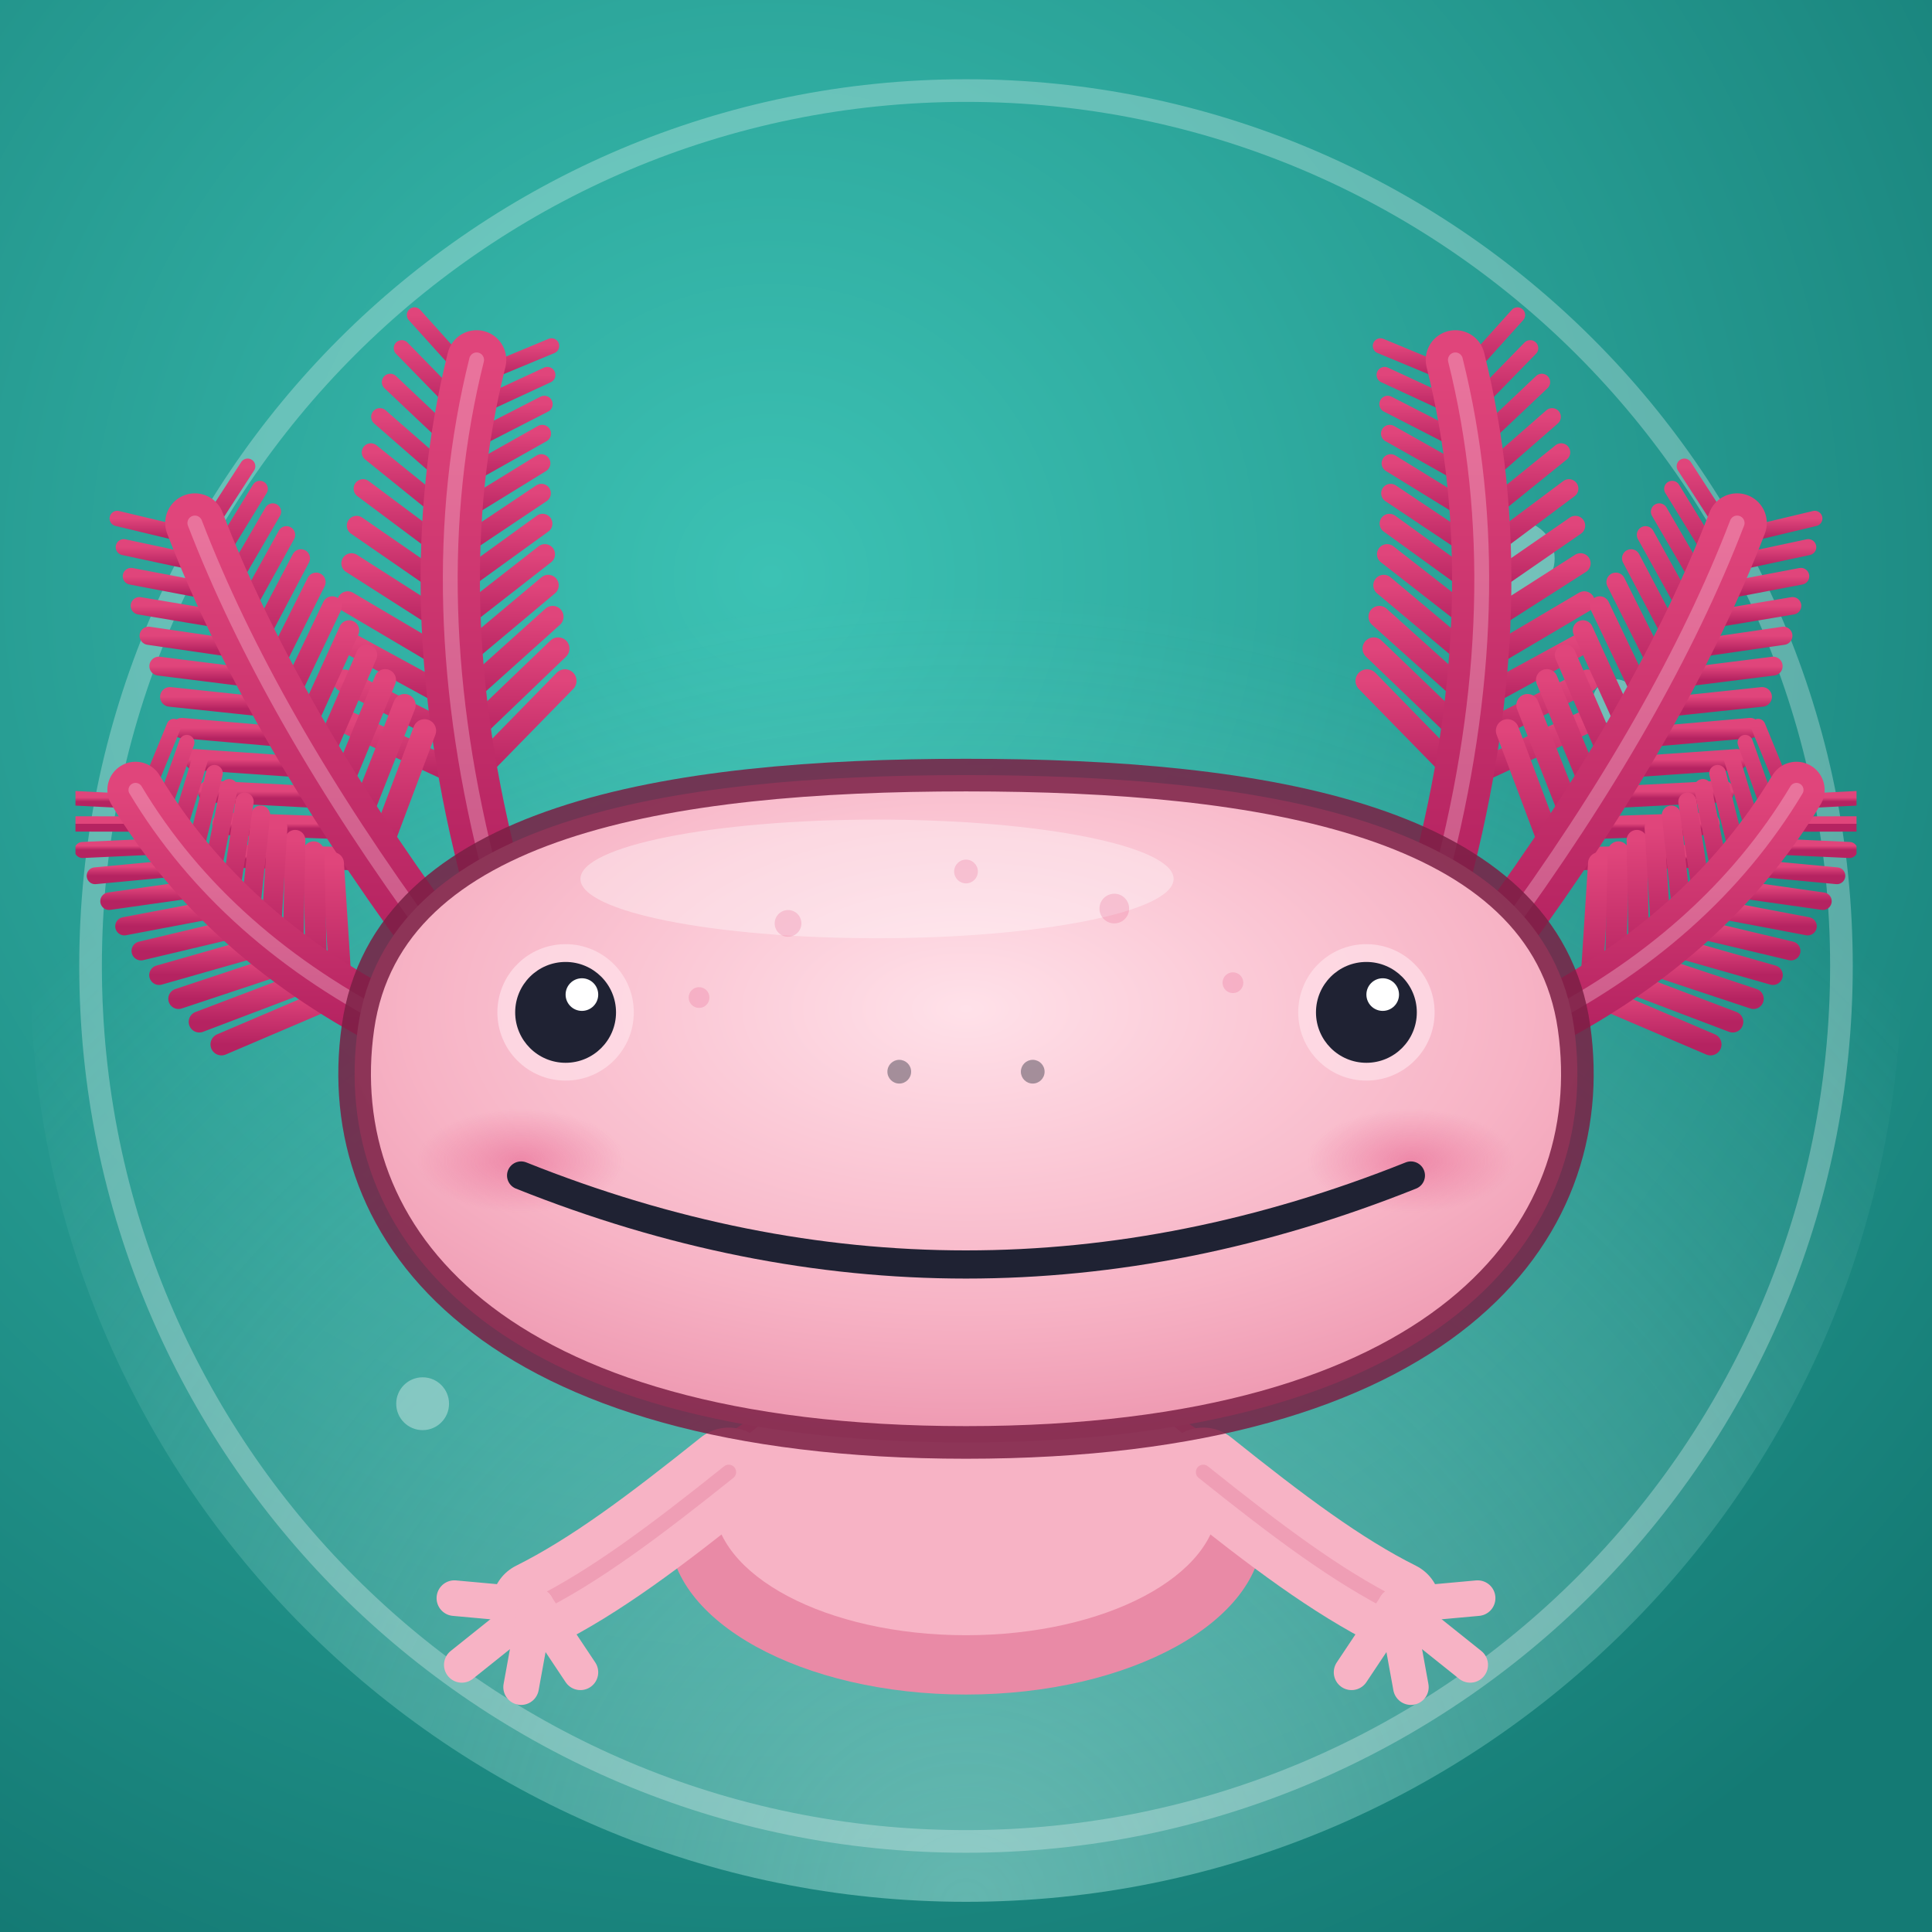
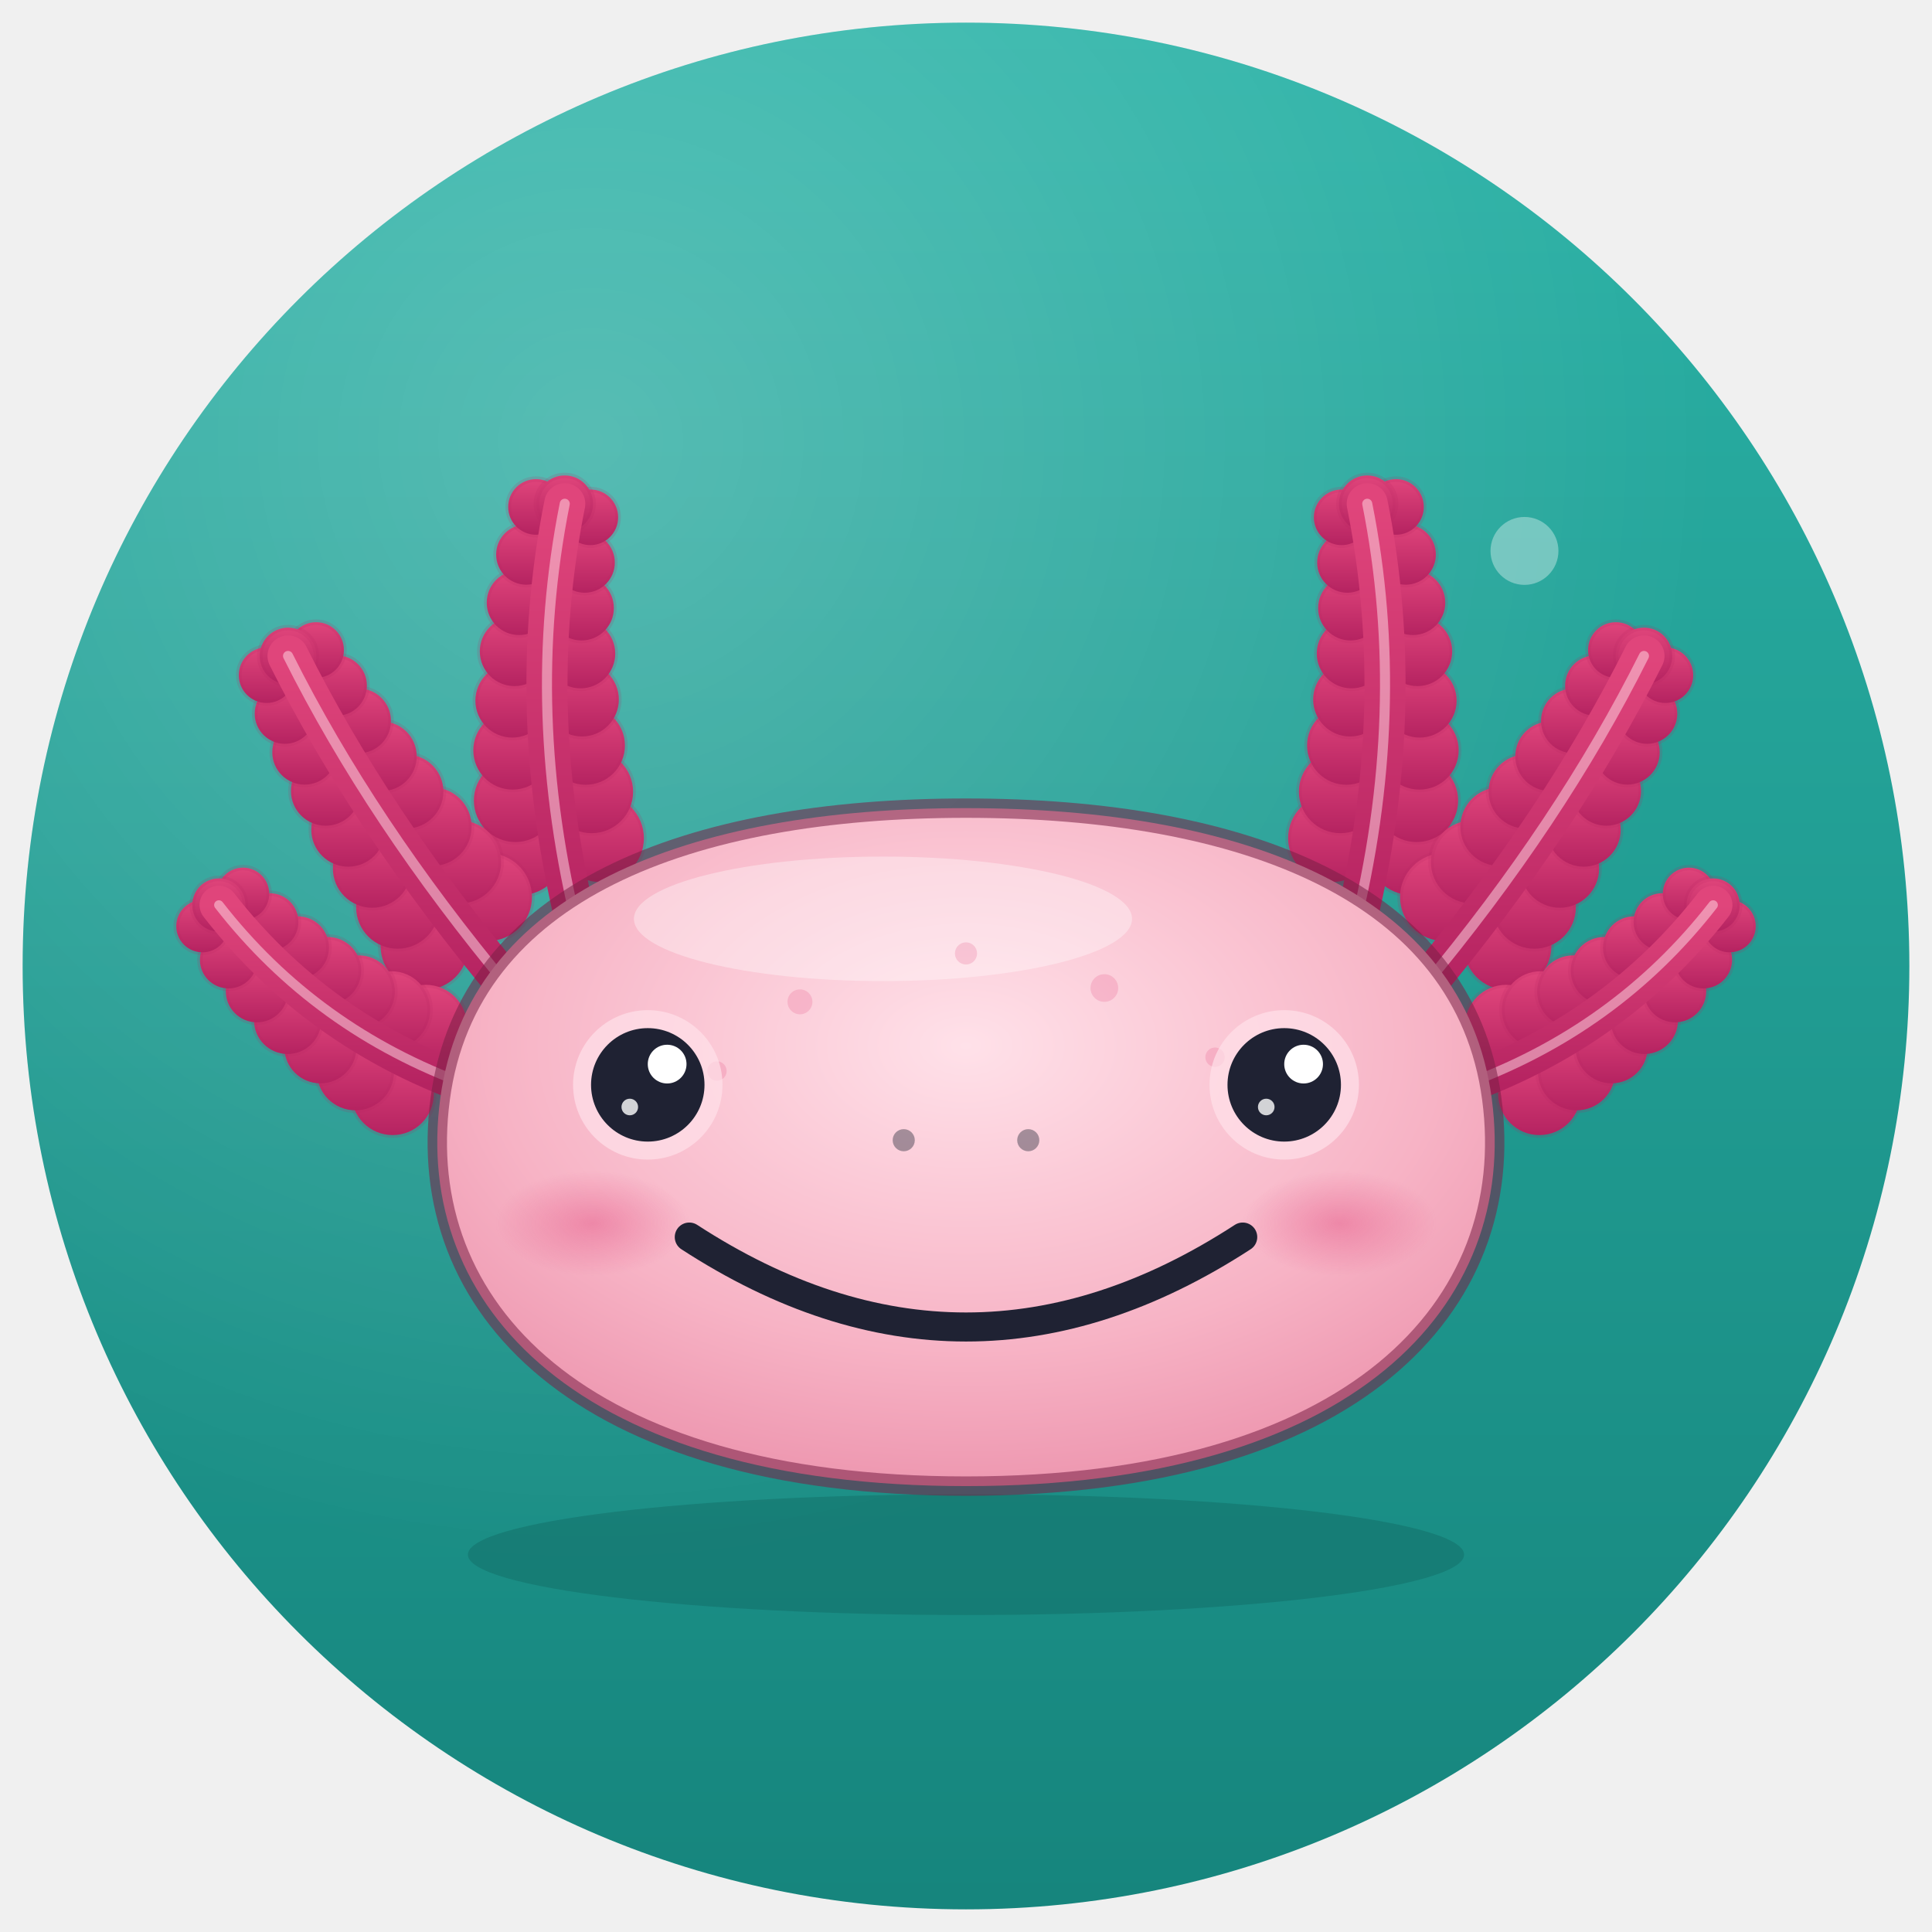
<svg xmlns="http://www.w3.org/2000/svg" viewBox="0 0 512 512">
  <defs>
-     <radialGradient id="fondo" cx="40%" cy="30%" r="80%">
-       <stop offset="0%" stop-color="#3cc2b4" />
-       <stop offset="100%" stop-color="#147a74" />
-     </radialGradient>
-     <radialGradient id="agua" cx="50%" cy="100%" r="70%">
-       <stop offset="0%" stop-color="#bff3ec" stop-opacity=".45" />
-       <stop offset="100%" stop-color="#bff3ec" stop-opacity="0" />
+     <linearGradient id="fondo" x1="0" y1="0" x2="0" y2="1">
+       <stop offset="0%" stop-color="#2bb3a7" />
+       <stop offset="100%" stop-color="#16857d" />
+     </linearGradient>
+     <radialGradient id="brillo" cx="30%" cy="22%" r="60%">
+       <stop offset="0%" stop-color="#ffffff" stop-opacity=".22" />
+       <stop offset="100%" stop-color="#ffffff" stop-opacity="0" />
    </radialGradient>
  </defs>
-   <rect width="512" height="512" fill="url(#fondo)" />
-   <circle cx="256" cy="256" r="248" fill="url(#agua)" />
-   <circle cx="256" cy="256" r="232" fill="none" stroke="#ffffff" stroke-opacity=".28" stroke-width="6" />
-   <g fill="#ffffff" opacity=".35">
-     <circle cx="402" cy="148" r="10" />
-     <circle cx="428" cy="186" r="6" />
-     <circle cx="112" cy="372" r="7" />
-   </g>
-   <svg x="20" y="60" width="472" height="393" viewBox="0 0 120 100">
+   <circle cx="256" cy="256" r="250" fill="url(#fondo)" />
+   <circle cx="256" cy="256" r="250" fill="url(#brillo)" />
+   <ellipse cx="256" cy="412" rx="132" ry="16" fill="#0d5f59" opacity=".35" />
+   <circle cx="404" cy="146" r="9" fill="#ffffff" opacity=".35" />
+   <circle cx="424" cy="178" r="5" fill="#ffffff" opacity=".3" />
+   <svg x="36" y="93" width="440" height="367" viewBox="0 0 120 100">
    <defs>
      <radialGradient id="pepe-piel" cx="50%" cy="35%" r="75%">
        <stop offset="0%" stop-color="#ffe1e9" />
        <stop offset="60%" stop-color="#f7b3c5" />
        <stop offset="100%" stop-color="#e98aa6" />
      </radialGradient>
      <linearGradient id="pepe-branquia" x1="0" y1="1" x2="0" y2="0">
        <stop offset="0%" stop-color="#b52361" />
        <stop offset="100%" stop-color="#e0457b" />
      </linearGradient>
      <radialGradient id="pepe-cachete" cx="50%" cy="50%" r="50%">
        <stop offset="0%" stop-color="#e0457b" stop-opacity="0.4" />
        <stop offset="100%" stop-color="#e0457b" stop-opacity="0" />
      </radialGradient>
    </defs>
-     <ellipse cx="60" cy="88" rx="20" ry="11" fill="#e98aa6" />
-     <ellipse cx="60" cy="86" rx="17" ry="9" fill="#f7b3c5" />
-     <g>
-       <path d="M44 84 C39 88 35 91 31 93" stroke="#f7b3c5" stroke-width="6" stroke-linecap="round" fill="none" />
-       <path d="M44 84 C39 88 35 91 31 93" stroke="#e98aa6" stroke-opacity="0.5" stroke-width="1" stroke-linecap="round" fill="none" />
-       <line x1="31" y1="93" x2="25.5" y2="92.5" stroke="#f7b3c5" stroke-width="2.4" stroke-linecap="round" />
-       <line x1="31" y1="93" x2="26" y2="97" stroke="#f7b3c5" stroke-width="2.4" stroke-linecap="round" />
-       <line x1="31" y1="93" x2="30" y2="98.5" stroke="#f7b3c5" stroke-width="2.4" stroke-linecap="round" />
-       <line x1="31" y1="93" x2="34" y2="97.5" stroke="#f7b3c5" stroke-width="2.4" stroke-linecap="round" />
-     </g>
-     <g transform="translate(120 0) scale(-1 1)">
-       <g>
-         <path d="M44 84 C39 88 35 91 31 93" stroke="#f7b3c5" stroke-width="6" stroke-linecap="round" fill="none" />
-         <path d="M44 84 C39 88 35 91 31 93" stroke="#e98aa6" stroke-opacity="0.5" stroke-width="1" stroke-linecap="round" fill="none" />
-         <line x1="31" y1="93" x2="25.5" y2="92.5" stroke="#f7b3c5" stroke-width="2.4" stroke-linecap="round" />
-         <line x1="31" y1="93" x2="26" y2="97" stroke="#f7b3c5" stroke-width="2.4" stroke-linecap="round" />
-         <line x1="31" y1="93" x2="30" y2="98.5" stroke="#f7b3c5" stroke-width="2.4" stroke-linecap="round" />
-         <line x1="31" y1="93" x2="34" y2="97.5" stroke="#f7b3c5" stroke-width="2.4" stroke-linecap="round" />
-       </g>
-     </g>
-     <g class="pepe-branquias-izq" style="transform-origin:25px 48px">
-       <g>
-         <line x1="26.492" y1="37.257" x2="32.957" y2="30.644" stroke="url(#pepe-branquia)" stroke-width="1.559" stroke-linecap="round" />
-         <line x1="26.492" y1="37.257" x2="18.103" y2="33.364" stroke="url(#pepe-branquia)" stroke-width="1.559" stroke-linecap="round" />
-         <line x1="26.058" y1="34.654" x2="32.505" y2="28.468" stroke="url(#pepe-branquia)" stroke-width="1.511" stroke-linecap="round" />
-         <line x1="26.058" y1="34.654" x2="18.077" y2="30.636" stroke="url(#pepe-branquia)" stroke-width="1.511" stroke-linecap="round" />
-         <line x1="25.714" y1="32.082" x2="32.129" y2="26.321" stroke="url(#pepe-branquia)" stroke-width="1.464" stroke-linecap="round" />
-         <line x1="25.714" y1="32.082" x2="18.146" y2="27.952" stroke="url(#pepe-branquia)" stroke-width="1.464" stroke-linecap="round" />
-         <line x1="25.461" y1="29.539" x2="31.828" y2="24.202" stroke="url(#pepe-branquia)" stroke-width="1.416" stroke-linecap="round" />
-         <line x1="25.461" y1="29.539" x2="18.307" y2="25.313" stroke="url(#pepe-branquia)" stroke-width="1.416" stroke-linecap="round" />
-         <line x1="25.298" y1="27.027" x2="31.602" y2="22.109" stroke="url(#pepe-branquia)" stroke-width="1.368" stroke-linecap="round" />
-         <line x1="25.298" y1="27.027" x2="18.562" y2="22.721" stroke="url(#pepe-branquia)" stroke-width="1.368" stroke-linecap="round" />
-         <line x1="25.226" y1="24.544" x2="31.449" y2="20.041" stroke="url(#pepe-branquia)" stroke-width="1.321" stroke-linecap="round" />
-         <line x1="25.226" y1="24.544" x2="18.907" y2="20.177" stroke="url(#pepe-branquia)" stroke-width="1.321" stroke-linecap="round" />
-         <line x1="25.245" y1="22.092" x2="31.369" y2="17.996" stroke="url(#pepe-branquia)" stroke-width="1.273" stroke-linecap="round" />
-         <line x1="25.245" y1="22.092" x2="19.342" y2="17.682" stroke="url(#pepe-branquia)" stroke-width="1.273" stroke-linecap="round" />
-         <line x1="25.354" y1="19.671" x2="31.362" y2="15.973" stroke="url(#pepe-branquia)" stroke-width="1.225" stroke-linecap="round" />
-         <line x1="25.354" y1="19.671" x2="19.866" y2="15.237" stroke="url(#pepe-branquia)" stroke-width="1.225" stroke-linecap="round" />
-         <line x1="25.553" y1="17.279" x2="31.427" y2="13.97" stroke="url(#pepe-branquia)" stroke-width="1.178" stroke-linecap="round" />
-         <line x1="25.553" y1="17.279" x2="20.477" y2="12.843" stroke="url(#pepe-branquia)" stroke-width="1.178" stroke-linecap="round" />
-         <line x1="25.843" y1="14.917" x2="31.563" y2="11.985" stroke="url(#pepe-branquia)" stroke-width="1.13" stroke-linecap="round" />
-         <line x1="25.843" y1="14.917" x2="21.173" y2="10.5" stroke="url(#pepe-branquia)" stroke-width="1.13" stroke-linecap="round" />
-         <line x1="26.223" y1="12.586" x2="31.772" y2="10.016" stroke="url(#pepe-branquia)" stroke-width="1.083" stroke-linecap="round" />
-         <line x1="26.223" y1="12.586" x2="21.952" y2="8.211" stroke="url(#pepe-branquia)" stroke-width="1.083" stroke-linecap="round" />
-         <line x1="26.694" y1="10.285" x2="32.052" y2="8.06" stroke="url(#pepe-branquia)" stroke-width="1.035" stroke-linecap="round" />
-         <line x1="26.694" y1="10.285" x2="22.812" y2="5.974" stroke="url(#pepe-branquia)" stroke-width="1.035" stroke-linecap="round" />
-         <path d="M28 44 Q23 25 27 9" stroke="url(#pepe-branquia)" stroke-width="4" stroke-linecap="round" fill="none" />
-         <path d="M28 44 Q23 25 27 9" stroke="#ffe1e9" stroke-opacity="0.3" stroke-width="1" stroke-linecap="round" fill="none" />
-       </g>
-       <g>
-         <line x1="20.234" y1="42.665" x2="23.489" y2="34.008" stroke="url(#pepe-branquia)" stroke-width="1.559" stroke-linecap="round" />
-         <line x1="20.234" y1="42.665" x2="10.988" y2="42.479" stroke="url(#pepe-branquia)" stroke-width="1.559" stroke-linecap="round" />
-         <line x1="18.858" y1="40.599" x2="22.134" y2="32.286" stroke="url(#pepe-branquia)" stroke-width="1.511" stroke-linecap="round" />
-         <line x1="18.858" y1="40.599" x2="9.928" y2="40.279" stroke="url(#pepe-branquia)" stroke-width="1.511" stroke-linecap="round" />
-         <line x1="17.541" y1="38.553" x2="20.833" y2="30.584" stroke="url(#pepe-branquia)" stroke-width="1.464" stroke-linecap="round" />
-         <line x1="17.541" y1="38.553" x2="8.931" y2="38.103" stroke="url(#pepe-branquia)" stroke-width="1.464" stroke-linecap="round" />
-         <line x1="16.285" y1="36.527" x2="19.588" y2="28.903" stroke="url(#pepe-branquia)" stroke-width="1.416" stroke-linecap="round" />
-         <line x1="16.285" y1="36.527" x2="7.997" y2="35.952" stroke="url(#pepe-branquia)" stroke-width="1.416" stroke-linecap="round" />
-         <line x1="15.09" y1="34.521" x2="18.398" y2="27.242" stroke="url(#pepe-branquia)" stroke-width="1.368" stroke-linecap="round" />
-         <line x1="15.09" y1="34.521" x2="7.125" y2="33.826" stroke="url(#pepe-branquia)" stroke-width="1.368" stroke-linecap="round" />
-         <line x1="13.954" y1="32.535" x2="17.262" y2="25.602" stroke="url(#pepe-branquia)" stroke-width="1.321" stroke-linecap="round" />
-         <line x1="13.954" y1="32.535" x2="6.316" y2="31.725" stroke="url(#pepe-branquia)" stroke-width="1.321" stroke-linecap="round" />
-         <line x1="12.879" y1="30.57" x2="16.18" y2="23.982" stroke="url(#pepe-branquia)" stroke-width="1.273" stroke-linecap="round" />
-         <line x1="12.879" y1="30.57" x2="5.569" y2="29.651" stroke="url(#pepe-branquia)" stroke-width="1.273" stroke-linecap="round" />
-         <line x1="11.865" y1="28.624" x2="15.151" y2="22.382" stroke="url(#pepe-branquia)" stroke-width="1.225" stroke-linecap="round" />
-         <line x1="11.865" y1="28.624" x2="4.884" y2="27.604" stroke="url(#pepe-branquia)" stroke-width="1.225" stroke-linecap="round" />
-         <line x1="10.91" y1="26.699" x2="14.176" y2="20.801" stroke="url(#pepe-branquia)" stroke-width="1.178" stroke-linecap="round" />
-         <line x1="10.91" y1="26.699" x2="4.262" y2="25.584" stroke="url(#pepe-branquia)" stroke-width="1.178" stroke-linecap="round" />
-         <line x1="10.017" y1="24.793" x2="13.252" y2="19.239" stroke="url(#pepe-branquia)" stroke-width="1.13" stroke-linecap="round" />
-         <line x1="10.017" y1="24.793" x2="3.702" y2="23.592" stroke="url(#pepe-branquia)" stroke-width="1.13" stroke-linecap="round" />
-         <line x1="9.183" y1="22.908" x2="12.381" y2="17.696" stroke="url(#pepe-branquia)" stroke-width="1.083" stroke-linecap="round" />
-         <line x1="9.183" y1="22.908" x2="3.204" y2="21.629" stroke="url(#pepe-branquia)" stroke-width="1.083" stroke-linecap="round" />
-         <line x1="8.41" y1="21.043" x2="11.56" y2="16.172" stroke="url(#pepe-branquia)" stroke-width="1.035" stroke-linecap="round" />
-         <line x1="8.41" y1="21.043" x2="2.767" y2="19.695" stroke="url(#pepe-branquia)" stroke-width="1.035" stroke-linecap="round" />
-         <path d="M24 48 Q13 33 8 20" stroke="url(#pepe-branquia)" stroke-width="4" stroke-linecap="round" fill="none" />
-         <path d="M24 48 Q13 33 8 20" stroke="#ffe1e9" stroke-opacity="0.3" stroke-width="1" stroke-linecap="round" fill="none" />
-       </g>
-       <g>
-         <line x1="17.874" y1="51.71" x2="17.313" y2="42.942" stroke="url(#pepe-branquia)" stroke-width="1.481" stroke-linecap="round" />
-         <line x1="17.874" y1="51.71" x2="9.794" y2="55.16" stroke="url(#pepe-branquia)" stroke-width="1.481" stroke-linecap="round" />
-         <line x1="16.207" y1="50.638" x2="16.01" y2="42.182" stroke="url(#pepe-branquia)" stroke-width="1.431" stroke-linecap="round" />
-         <line x1="16.207" y1="50.638" x2="8.3" y2="53.641" stroke="url(#pepe-branquia)" stroke-width="1.431" stroke-linecap="round" />
-         <line x1="14.613" y1="49.516" x2="14.764" y2="41.387" stroke="url(#pepe-branquia)" stroke-width="1.381" stroke-linecap="round" />
-         <line x1="14.613" y1="49.516" x2="6.898" y2="52.082" stroke="url(#pepe-branquia)" stroke-width="1.381" stroke-linecap="round" />
-         <line x1="13.092" y1="48.346" x2="13.575" y2="40.558" stroke="url(#pepe-branquia)" stroke-width="1.332" stroke-linecap="round" />
-         <line x1="13.092" y1="48.346" x2="5.588" y2="50.486" stroke="url(#pepe-branquia)" stroke-width="1.332" stroke-linecap="round" />
-         <line x1="11.644" y1="47.128" x2="12.438" y2="39.694" stroke="url(#pepe-branquia)" stroke-width="1.282" stroke-linecap="round" />
-         <line x1="11.644" y1="47.128" x2="4.371" y2="48.855" stroke="url(#pepe-branquia)" stroke-width="1.282" stroke-linecap="round" />
-         <line x1="10.269" y1="45.86" x2="11.352" y2="38.794" stroke="url(#pepe-branquia)" stroke-width="1.232" stroke-linecap="round" />
-         <line x1="10.269" y1="45.86" x2="3.246" y2="47.193" stroke="url(#pepe-branquia)" stroke-width="1.232" stroke-linecap="round" />
-         <line x1="8.967" y1="44.544" x2="10.313" y2="37.857" stroke="url(#pepe-branquia)" stroke-width="1.182" stroke-linecap="round" />
-         <line x1="8.967" y1="44.544" x2="2.214" y2="45.503" stroke="url(#pepe-branquia)" stroke-width="1.182" stroke-linecap="round" />
-         <line x1="7.738" y1="43.18" x2="9.318" y2="36.881" stroke="url(#pepe-branquia)" stroke-width="1.133" stroke-linecap="round" />
-         <line x1="7.738" y1="43.18" x2="1.273" y2="43.788" stroke="url(#pepe-branquia)" stroke-width="1.133" stroke-linecap="round" />
-         <line x1="6.582" y1="41.766" x2="8.367" y2="35.864" stroke="url(#pepe-branquia)" stroke-width="1.083" stroke-linecap="round" />
-         <line x1="6.582" y1="41.766" x2="0.423" y2="42.05" stroke="url(#pepe-branquia)" stroke-width="1.083" stroke-linecap="round" />
-         <line x1="5.5" y1="40.304" x2="7.456" y2="34.803" stroke="url(#pepe-branquia)" stroke-width="1.033" stroke-linecap="round" />
-         <line x1="5.5" y1="40.304" x2="-0.339" y2="40.291" stroke="url(#pepe-branquia)" stroke-width="1.033" stroke-linecap="round" />
-         <line x1="4.49" y1="38.794" x2="6.585" y2="33.696" stroke="url(#pepe-branquia)" stroke-width="0.983" stroke-linecap="round" />
-         <line x1="4.49" y1="38.794" x2="-1.015" y2="38.516" stroke="url(#pepe-branquia)" stroke-width="0.983" stroke-linecap="round" />
-         <path d="M22 54 Q10 48 4 38" stroke="url(#pepe-branquia)" stroke-width="3.8" stroke-linecap="round" fill="none" />
-         <path d="M22 54 Q10 48 4 38" stroke="#ffe1e9" stroke-opacity="0.3" stroke-width="0.95" stroke-linecap="round" fill="none" />
-       </g>
-     </g>
-     <g class="pepe-branquias-der" style="transform-origin:95px 48px">
+     <g class="pepe-branquias-izq" style="transform-origin:28px 47px">
+       <g>
+         <g fill="url(#pepe-branquia)" stroke="#b52361" stroke-opacity="0.15" stroke-width="0.4">
+           <circle cx="33.55" cy="35.17" r="3.17" />
+           <circle cx="27.81" cy="36.11" r="3.17" />
+           <circle cx="32.94" cy="31.81" r="3.00" />
+           <circle cx="27.43" cy="32.45" r="3.00" />
+           <circle cx="32.51" cy="28.47" r="2.84" />
+           <circle cx="27.23" cy="28.82" r="2.84" />
+           <circle cx="32.24" cy="25.15" r="2.67" />
+           <circle cx="27.21" cy="25.23" r="2.67" />
+           <circle cx="32.14" cy="21.83" r="2.51" />
+           <circle cx="27.37" cy="21.67" r="2.51" />
+           <circle cx="32.21" cy="18.54" r="2.34" />
+           <circle cx="27.70" cy="18.15" r="2.34" />
+           <circle cx="32.44" cy="15.25" r="2.18" />
+           <circle cx="28.22" cy="14.67" r="2.18" />
+           <circle cx="32.85" cy="11.98" r="2.01" />
+           <circle cx="28.92" cy="11.23" r="2.01" />
+           <circle cx="31" cy="11" r="2.046" />
+         </g>
+         <path d="M32 42 Q28 26 31 11" stroke="url(#pepe-branquia)" stroke-width="2.97" stroke-linecap="round" fill="none" />
+         <path d="M32 42 Q28 26 31 11" stroke="#ffe1e9" stroke-opacity="0.5" stroke-width="0.726" stroke-linecap="round" fill="none" />
+       </g>
+       <g>
+         <g fill="url(#pepe-branquia)" stroke="#b52361" stroke-opacity="0.15" stroke-width="0.4">
+           <circle cx="25.46" cy="39.43" r="3.17" />
+           <circle cx="20.86" cy="42.97" r="3.17" />
+           <circle cx="23.40" cy="36.89" r="3.00" />
+           <circle cx="18.92" cy="40.16" r="3.00" />
+           <circle cx="21.43" cy="34.34" r="2.84" />
+           <circle cx="17.08" cy="37.36" r="2.84" />
+           <circle cx="19.56" cy="31.80" r="2.67" />
+           <circle cx="15.35" cy="34.56" r="2.67" />
+           <circle cx="17.79" cy="29.25" r="2.51" />
+           <circle cx="13.72" cy="31.76" r="2.51" />
+           <circle cx="16.10" cy="26.69" r="2.34" />
+           <circle cx="12.20" cy="28.96" r="2.34" />
+           <circle cx="14.52" cy="24.14" r="2.18" />
+           <circle cx="10.77" cy="26.17" r="2.18" />
+           <circle cx="13.03" cy="21.57" r="2.01" />
+           <circle cx="9.45" cy="23.39" r="2.01" />
+           <circle cx="11" cy="22" r="2.046" />
+         </g>
+         <path d="M27 46 Q17 34 11 22" stroke="url(#pepe-branquia)" stroke-width="2.97" stroke-linecap="round" fill="none" />
+         <path d="M27 46 Q17 34 11 22" stroke="#ffe1e9" stroke-opacity="0.5" stroke-width="0.726" stroke-linecap="round" fill="none" />
+       </g>
+       <g>
+         <g fill="url(#pepe-branquia)" stroke="#b52361" stroke-opacity="0.15" stroke-width="0.4">
+           <circle cx="20.96" cy="48.75" r="2.98" />
+           <circle cx="18.56" cy="53.65" r="2.98" />
+           <circle cx="18.48" cy="47.58" r="2.79" />
+           <circle cx="15.87" cy="52.05" r="2.79" />
+           <circle cx="16.11" cy="46.25" r="2.61" />
+           <circle cx="13.34" cy="50.28" r="2.61" />
+           <circle cx="13.86" cy="44.74" r="2.43" />
+           <circle cx="10.97" cy="48.34" r="2.43" />
+           <circle cx="11.71" cy="43.07" r="2.25" />
+           <circle cx="8.75" cy="46.23" r="2.25" />
+           <circle cx="9.68" cy="41.22" r="2.07" />
+           <circle cx="6.70" cy="43.96" r="2.07" />
+           <circle cx="7.75" cy="39.19" r="1.89" />
+           <circle cx="4.81" cy="41.53" r="1.89" />
+           <circle cx="6" cy="40" r="1.922" />
+         </g>
+         <path d="M24 53 Q13 49 6 40" stroke="url(#pepe-branquia)" stroke-width="2.79" stroke-linecap="round" fill="none" />
+         <path d="M24 53 Q13 49 6 40" stroke="#ffe1e9" stroke-opacity="0.5" stroke-width="0.682" stroke-linecap="round" fill="none" />
+       </g>
+     </g>
+     <g class="pepe-branquias-der" style="transform-origin:92px 47px">
      <g transform="translate(120 0) scale(-1 1)">
        <g>
-           <line x1="26.492" y1="37.257" x2="32.957" y2="30.644" stroke="url(#pepe-branquia)" stroke-width="1.559" stroke-linecap="round" />
-           <line x1="26.492" y1="37.257" x2="18.103" y2="33.364" stroke="url(#pepe-branquia)" stroke-width="1.559" stroke-linecap="round" />
-           <line x1="26.058" y1="34.654" x2="32.505" y2="28.468" stroke="url(#pepe-branquia)" stroke-width="1.511" stroke-linecap="round" />
-           <line x1="26.058" y1="34.654" x2="18.077" y2="30.636" stroke="url(#pepe-branquia)" stroke-width="1.511" stroke-linecap="round" />
-           <line x1="25.714" y1="32.082" x2="32.129" y2="26.321" stroke="url(#pepe-branquia)" stroke-width="1.464" stroke-linecap="round" />
-           <line x1="25.714" y1="32.082" x2="18.146" y2="27.952" stroke="url(#pepe-branquia)" stroke-width="1.464" stroke-linecap="round" />
-           <line x1="25.461" y1="29.539" x2="31.828" y2="24.202" stroke="url(#pepe-branquia)" stroke-width="1.416" stroke-linecap="round" />
-           <line x1="25.461" y1="29.539" x2="18.307" y2="25.313" stroke="url(#pepe-branquia)" stroke-width="1.416" stroke-linecap="round" />
-           <line x1="25.298" y1="27.027" x2="31.602" y2="22.109" stroke="url(#pepe-branquia)" stroke-width="1.368" stroke-linecap="round" />
-           <line x1="25.298" y1="27.027" x2="18.562" y2="22.721" stroke="url(#pepe-branquia)" stroke-width="1.368" stroke-linecap="round" />
-           <line x1="25.226" y1="24.544" x2="31.449" y2="20.041" stroke="url(#pepe-branquia)" stroke-width="1.321" stroke-linecap="round" />
-           <line x1="25.226" y1="24.544" x2="18.907" y2="20.177" stroke="url(#pepe-branquia)" stroke-width="1.321" stroke-linecap="round" />
-           <line x1="25.245" y1="22.092" x2="31.369" y2="17.996" stroke="url(#pepe-branquia)" stroke-width="1.273" stroke-linecap="round" />
-           <line x1="25.245" y1="22.092" x2="19.342" y2="17.682" stroke="url(#pepe-branquia)" stroke-width="1.273" stroke-linecap="round" />
-           <line x1="25.354" y1="19.671" x2="31.362" y2="15.973" stroke="url(#pepe-branquia)" stroke-width="1.225" stroke-linecap="round" />
-           <line x1="25.354" y1="19.671" x2="19.866" y2="15.237" stroke="url(#pepe-branquia)" stroke-width="1.225" stroke-linecap="round" />
-           <line x1="25.553" y1="17.279" x2="31.427" y2="13.97" stroke="url(#pepe-branquia)" stroke-width="1.178" stroke-linecap="round" />
-           <line x1="25.553" y1="17.279" x2="20.477" y2="12.843" stroke="url(#pepe-branquia)" stroke-width="1.178" stroke-linecap="round" />
-           <line x1="25.843" y1="14.917" x2="31.563" y2="11.985" stroke="url(#pepe-branquia)" stroke-width="1.13" stroke-linecap="round" />
-           <line x1="25.843" y1="14.917" x2="21.173" y2="10.5" stroke="url(#pepe-branquia)" stroke-width="1.13" stroke-linecap="round" />
-           <line x1="26.223" y1="12.586" x2="31.772" y2="10.016" stroke="url(#pepe-branquia)" stroke-width="1.083" stroke-linecap="round" />
-           <line x1="26.223" y1="12.586" x2="21.952" y2="8.211" stroke="url(#pepe-branquia)" stroke-width="1.083" stroke-linecap="round" />
-           <line x1="26.694" y1="10.285" x2="32.052" y2="8.06" stroke="url(#pepe-branquia)" stroke-width="1.035" stroke-linecap="round" />
-           <line x1="26.694" y1="10.285" x2="22.812" y2="5.974" stroke="url(#pepe-branquia)" stroke-width="1.035" stroke-linecap="round" />
-           <path d="M28 44 Q23 25 27 9" stroke="url(#pepe-branquia)" stroke-width="4" stroke-linecap="round" fill="none" />
-           <path d="M28 44 Q23 25 27 9" stroke="#ffe1e9" stroke-opacity="0.3" stroke-width="1" stroke-linecap="round" fill="none" />
+           <g fill="url(#pepe-branquia)" stroke="#b52361" stroke-opacity="0.15" stroke-width="0.4">
+             <circle cx="33.55" cy="35.17" r="3.17" />
+             <circle cx="27.81" cy="36.11" r="3.17" />
+             <circle cx="32.94" cy="31.81" r="3.00" />
+             <circle cx="27.43" cy="32.45" r="3.00" />
+             <circle cx="32.51" cy="28.47" r="2.84" />
+             <circle cx="27.23" cy="28.82" r="2.84" />
+             <circle cx="32.24" cy="25.15" r="2.67" />
+             <circle cx="27.21" cy="25.23" r="2.67" />
+             <circle cx="32.14" cy="21.83" r="2.51" />
+             <circle cx="27.37" cy="21.67" r="2.51" />
+             <circle cx="32.21" cy="18.54" r="2.34" />
+             <circle cx="27.70" cy="18.15" r="2.34" />
+             <circle cx="32.44" cy="15.25" r="2.18" />
+             <circle cx="28.22" cy="14.67" r="2.18" />
+             <circle cx="32.85" cy="11.98" r="2.01" />
+             <circle cx="28.92" cy="11.23" r="2.01" />
+             <circle cx="31" cy="11" r="2.046" />
+           </g>
+           <path d="M32 42 Q28 26 31 11" stroke="url(#pepe-branquia)" stroke-width="2.97" stroke-linecap="round" fill="none" />
+           <path d="M32 42 Q28 26 31 11" stroke="#ffe1e9" stroke-opacity="0.5" stroke-width="0.726" stroke-linecap="round" fill="none" />
        </g>
        <g>
-           <line x1="20.234" y1="42.665" x2="23.489" y2="34.008" stroke="url(#pepe-branquia)" stroke-width="1.559" stroke-linecap="round" />
-           <line x1="20.234" y1="42.665" x2="10.988" y2="42.479" stroke="url(#pepe-branquia)" stroke-width="1.559" stroke-linecap="round" />
-           <line x1="18.858" y1="40.599" x2="22.134" y2="32.286" stroke="url(#pepe-branquia)" stroke-width="1.511" stroke-linecap="round" />
-           <line x1="18.858" y1="40.599" x2="9.928" y2="40.279" stroke="url(#pepe-branquia)" stroke-width="1.511" stroke-linecap="round" />
-           <line x1="17.541" y1="38.553" x2="20.833" y2="30.584" stroke="url(#pepe-branquia)" stroke-width="1.464" stroke-linecap="round" />
-           <line x1="17.541" y1="38.553" x2="8.931" y2="38.103" stroke="url(#pepe-branquia)" stroke-width="1.464" stroke-linecap="round" />
-           <line x1="16.285" y1="36.527" x2="19.588" y2="28.903" stroke="url(#pepe-branquia)" stroke-width="1.416" stroke-linecap="round" />
-           <line x1="16.285" y1="36.527" x2="7.997" y2="35.952" stroke="url(#pepe-branquia)" stroke-width="1.416" stroke-linecap="round" />
-           <line x1="15.09" y1="34.521" x2="18.398" y2="27.242" stroke="url(#pepe-branquia)" stroke-width="1.368" stroke-linecap="round" />
-           <line x1="15.09" y1="34.521" x2="7.125" y2="33.826" stroke="url(#pepe-branquia)" stroke-width="1.368" stroke-linecap="round" />
-           <line x1="13.954" y1="32.535" x2="17.262" y2="25.602" stroke="url(#pepe-branquia)" stroke-width="1.321" stroke-linecap="round" />
-           <line x1="13.954" y1="32.535" x2="6.316" y2="31.725" stroke="url(#pepe-branquia)" stroke-width="1.321" stroke-linecap="round" />
-           <line x1="12.879" y1="30.57" x2="16.18" y2="23.982" stroke="url(#pepe-branquia)" stroke-width="1.273" stroke-linecap="round" />
-           <line x1="12.879" y1="30.57" x2="5.569" y2="29.651" stroke="url(#pepe-branquia)" stroke-width="1.273" stroke-linecap="round" />
-           <line x1="11.865" y1="28.624" x2="15.151" y2="22.382" stroke="url(#pepe-branquia)" stroke-width="1.225" stroke-linecap="round" />
-           <line x1="11.865" y1="28.624" x2="4.884" y2="27.604" stroke="url(#pepe-branquia)" stroke-width="1.225" stroke-linecap="round" />
-           <line x1="10.91" y1="26.699" x2="14.176" y2="20.801" stroke="url(#pepe-branquia)" stroke-width="1.178" stroke-linecap="round" />
-           <line x1="10.91" y1="26.699" x2="4.262" y2="25.584" stroke="url(#pepe-branquia)" stroke-width="1.178" stroke-linecap="round" />
-           <line x1="10.017" y1="24.793" x2="13.252" y2="19.239" stroke="url(#pepe-branquia)" stroke-width="1.13" stroke-linecap="round" />
-           <line x1="10.017" y1="24.793" x2="3.702" y2="23.592" stroke="url(#pepe-branquia)" stroke-width="1.13" stroke-linecap="round" />
-           <line x1="9.183" y1="22.908" x2="12.381" y2="17.696" stroke="url(#pepe-branquia)" stroke-width="1.083" stroke-linecap="round" />
-           <line x1="9.183" y1="22.908" x2="3.204" y2="21.629" stroke="url(#pepe-branquia)" stroke-width="1.083" stroke-linecap="round" />
-           <line x1="8.41" y1="21.043" x2="11.56" y2="16.172" stroke="url(#pepe-branquia)" stroke-width="1.035" stroke-linecap="round" />
-           <line x1="8.41" y1="21.043" x2="2.767" y2="19.695" stroke="url(#pepe-branquia)" stroke-width="1.035" stroke-linecap="round" />
-           <path d="M24 48 Q13 33 8 20" stroke="url(#pepe-branquia)" stroke-width="4" stroke-linecap="round" fill="none" />
-           <path d="M24 48 Q13 33 8 20" stroke="#ffe1e9" stroke-opacity="0.3" stroke-width="1" stroke-linecap="round" fill="none" />
+           <g fill="url(#pepe-branquia)" stroke="#b52361" stroke-opacity="0.15" stroke-width="0.4">
+             <circle cx="25.46" cy="39.43" r="3.17" />
+             <circle cx="20.86" cy="42.97" r="3.17" />
+             <circle cx="23.40" cy="36.89" r="3.00" />
+             <circle cx="18.92" cy="40.16" r="3.00" />
+             <circle cx="21.43" cy="34.34" r="2.84" />
+             <circle cx="17.08" cy="37.36" r="2.84" />
+             <circle cx="19.56" cy="31.80" r="2.67" />
+             <circle cx="15.35" cy="34.56" r="2.67" />
+             <circle cx="17.79" cy="29.25" r="2.51" />
+             <circle cx="13.72" cy="31.76" r="2.51" />
+             <circle cx="16.10" cy="26.69" r="2.34" />
+             <circle cx="12.20" cy="28.96" r="2.34" />
+             <circle cx="14.52" cy="24.14" r="2.18" />
+             <circle cx="10.77" cy="26.17" r="2.18" />
+             <circle cx="13.03" cy="21.57" r="2.01" />
+             <circle cx="9.45" cy="23.39" r="2.01" />
+             <circle cx="11" cy="22" r="2.046" />
+           </g>
+           <path d="M27 46 Q17 34 11 22" stroke="url(#pepe-branquia)" stroke-width="2.97" stroke-linecap="round" fill="none" />
+           <path d="M27 46 Q17 34 11 22" stroke="#ffe1e9" stroke-opacity="0.5" stroke-width="0.726" stroke-linecap="round" fill="none" />
        </g>
        <g>
-           <line x1="17.874" y1="51.71" x2="17.313" y2="42.942" stroke="url(#pepe-branquia)" stroke-width="1.481" stroke-linecap="round" />
-           <line x1="17.874" y1="51.71" x2="9.794" y2="55.16" stroke="url(#pepe-branquia)" stroke-width="1.481" stroke-linecap="round" />
-           <line x1="16.207" y1="50.638" x2="16.01" y2="42.182" stroke="url(#pepe-branquia)" stroke-width="1.431" stroke-linecap="round" />
-           <line x1="16.207" y1="50.638" x2="8.3" y2="53.641" stroke="url(#pepe-branquia)" stroke-width="1.431" stroke-linecap="round" />
-           <line x1="14.613" y1="49.516" x2="14.764" y2="41.387" stroke="url(#pepe-branquia)" stroke-width="1.381" stroke-linecap="round" />
-           <line x1="14.613" y1="49.516" x2="6.898" y2="52.082" stroke="url(#pepe-branquia)" stroke-width="1.381" stroke-linecap="round" />
-           <line x1="13.092" y1="48.346" x2="13.575" y2="40.558" stroke="url(#pepe-branquia)" stroke-width="1.332" stroke-linecap="round" />
-           <line x1="13.092" y1="48.346" x2="5.588" y2="50.486" stroke="url(#pepe-branquia)" stroke-width="1.332" stroke-linecap="round" />
-           <line x1="11.644" y1="47.128" x2="12.438" y2="39.694" stroke="url(#pepe-branquia)" stroke-width="1.282" stroke-linecap="round" />
-           <line x1="11.644" y1="47.128" x2="4.371" y2="48.855" stroke="url(#pepe-branquia)" stroke-width="1.282" stroke-linecap="round" />
-           <line x1="10.269" y1="45.86" x2="11.352" y2="38.794" stroke="url(#pepe-branquia)" stroke-width="1.232" stroke-linecap="round" />
-           <line x1="10.269" y1="45.86" x2="3.246" y2="47.193" stroke="url(#pepe-branquia)" stroke-width="1.232" stroke-linecap="round" />
-           <line x1="8.967" y1="44.544" x2="10.313" y2="37.857" stroke="url(#pepe-branquia)" stroke-width="1.182" stroke-linecap="round" />
-           <line x1="8.967" y1="44.544" x2="2.214" y2="45.503" stroke="url(#pepe-branquia)" stroke-width="1.182" stroke-linecap="round" />
-           <line x1="7.738" y1="43.18" x2="9.318" y2="36.881" stroke="url(#pepe-branquia)" stroke-width="1.133" stroke-linecap="round" />
-           <line x1="7.738" y1="43.18" x2="1.273" y2="43.788" stroke="url(#pepe-branquia)" stroke-width="1.133" stroke-linecap="round" />
-           <line x1="6.582" y1="41.766" x2="8.367" y2="35.864" stroke="url(#pepe-branquia)" stroke-width="1.083" stroke-linecap="round" />
-           <line x1="6.582" y1="41.766" x2="0.423" y2="42.05" stroke="url(#pepe-branquia)" stroke-width="1.083" stroke-linecap="round" />
-           <line x1="5.5" y1="40.304" x2="7.456" y2="34.803" stroke="url(#pepe-branquia)" stroke-width="1.033" stroke-linecap="round" />
-           <line x1="5.5" y1="40.304" x2="-0.339" y2="40.291" stroke="url(#pepe-branquia)" stroke-width="1.033" stroke-linecap="round" />
-           <line x1="4.49" y1="38.794" x2="6.585" y2="33.696" stroke="url(#pepe-branquia)" stroke-width="0.983" stroke-linecap="round" />
-           <line x1="4.49" y1="38.794" x2="-1.015" y2="38.516" stroke="url(#pepe-branquia)" stroke-width="0.983" stroke-linecap="round" />
-           <path d="M22 54 Q10 48 4 38" stroke="url(#pepe-branquia)" stroke-width="3.8" stroke-linecap="round" fill="none" />
-           <path d="M22 54 Q10 48 4 38" stroke="#ffe1e9" stroke-opacity="0.3" stroke-width="0.95" stroke-linecap="round" fill="none" />
-         </g>
-       </g>
-     </g>
-     <path d="M60 37 C80 37 99 40 101 54 C103 68 92 82 60 82 C28 82 17 68 19 54 C21 40 40 37 60 37 Z" fill="url(#pepe-piel)" stroke="#7a1f45" stroke-opacity="0.85" stroke-width="2.2" />
-     <ellipse cx="54" cy="44" rx="20" ry="4" fill="#fff" opacity="0.35" />
+           <g fill="url(#pepe-branquia)" stroke="#b52361" stroke-opacity="0.15" stroke-width="0.4">
+             <circle cx="20.96" cy="48.75" r="2.98" />
+             <circle cx="18.56" cy="53.65" r="2.98" />
+             <circle cx="18.48" cy="47.58" r="2.79" />
+             <circle cx="15.87" cy="52.05" r="2.79" />
+             <circle cx="16.11" cy="46.25" r="2.61" />
+             <circle cx="13.34" cy="50.28" r="2.61" />
+             <circle cx="13.86" cy="44.74" r="2.43" />
+             <circle cx="10.97" cy="48.34" r="2.43" />
+             <circle cx="11.71" cy="43.07" r="2.25" />
+             <circle cx="8.75" cy="46.23" r="2.25" />
+             <circle cx="9.68" cy="41.22" r="2.07" />
+             <circle cx="6.70" cy="43.96" r="2.07" />
+             <circle cx="7.75" cy="39.19" r="1.89" />
+             <circle cx="4.81" cy="41.53" r="1.89" />
+             <circle cx="6" cy="40" r="1.922" />
+           </g>
+           <path d="M24 53 Q13 49 6 40" stroke="url(#pepe-branquia)" stroke-width="2.79" stroke-linecap="round" fill="none" />
+           <path d="M24 53 Q13 49 6 40" stroke="#ffe1e9" stroke-opacity="0.5" stroke-width="0.682" stroke-linecap="round" fill="none" />
+         </g>
+       </g>
+     </g>
+     <path d="M60 33 C80 33 96 39 98 54 C100 69 88 82 60 82 C32 82 20 69 22 54 C24 39 40 33 60 33 Z" fill="url(#pepe-piel)" stroke="#7a1f45" stroke-opacity="0.55" stroke-width="1.4" />
+     <ellipse cx="54" cy="41" rx="18" ry="4.5" fill="#fff" opacity="0.35" />
    <g fill="#e0457b" opacity="0.2">
      <circle cx="48" cy="47" r="0.9" />
      <circle cx="70" cy="46" r="1" />
      <circle cx="60" cy="43.5" r="0.8" />
      <circle cx="78" cy="51" r="0.7" />
      <circle cx="42" cy="52" r="0.7" />
    </g>
    <g class="pepe-ojos" style="transform-origin:60px 53px">
      <g>
-         <circle cx="33" cy="53" r="4.6" fill="#ffe1e9" opacity="0.7" />
-         <circle cx="33" cy="53" r="3.4" fill="#1f2233" />
-         <circle cx="34.1" cy="51.8" r="1.1" fill="#fff" />
-       </g>
-       <g>
-         <circle cx="87" cy="53" r="4.6" fill="#ffe1e9" opacity="0.7" />
-         <circle cx="87" cy="53" r="3.4" fill="#1f2233" />
-         <circle cx="88.1" cy="51.8" r="1.1" fill="#fff" />
-       </g>
-     </g>
-     <ellipse cx="30" cy="63" rx="7" ry="3.5" fill="url(#pepe-cachete)" />
-     <ellipse cx="90" cy="63" rx="7" ry="3.5" fill="url(#pepe-cachete)" />
+         <circle cx="37" cy="53" r="5.4" fill="#ffe1e9" opacity="0.7" />
+         <circle cx="37" cy="53" r="4.1" fill="#1f2233" />
+         <circle cx="38.4" cy="51.5" r="1.4" fill="#fff" />
+         <circle cx="35.7" cy="54.6" r="0.6" fill="#fff" opacity="0.8" />
+       </g>
+       <g>
+         <circle cx="83" cy="53" r="5.4" fill="#ffe1e9" opacity="0.7" />
+         <circle cx="83" cy="53" r="4.1" fill="#1f2233" />
+         <circle cx="84.4" cy="51.5" r="1.4" fill="#fff" />
+         <circle cx="81.7" cy="54.6" r="0.6" fill="#fff" opacity="0.8" />
+       </g>
+     </g>
+     <ellipse cx="33" cy="63" rx="7" ry="3.8" fill="url(#pepe-cachete)" />
+     <ellipse cx="87" cy="63" rx="7" ry="3.8" fill="url(#pepe-cachete)" />
    <circle cx="55.5" cy="57" r="0.8" fill="#1f2233" opacity="0.4" />
    <circle cx="64.5" cy="57" r="0.8" fill="#1f2233" opacity="0.4" />
-     <path d="M30 64 Q60 76 90 64" stroke="#1f2233" stroke-width="1.9" fill="none" stroke-linecap="round" />
+     <path d="M40 64 Q60 77 80 64" stroke="#1f2233" stroke-width="2.1" fill="none" stroke-linecap="round" />
  </svg>
</svg>
